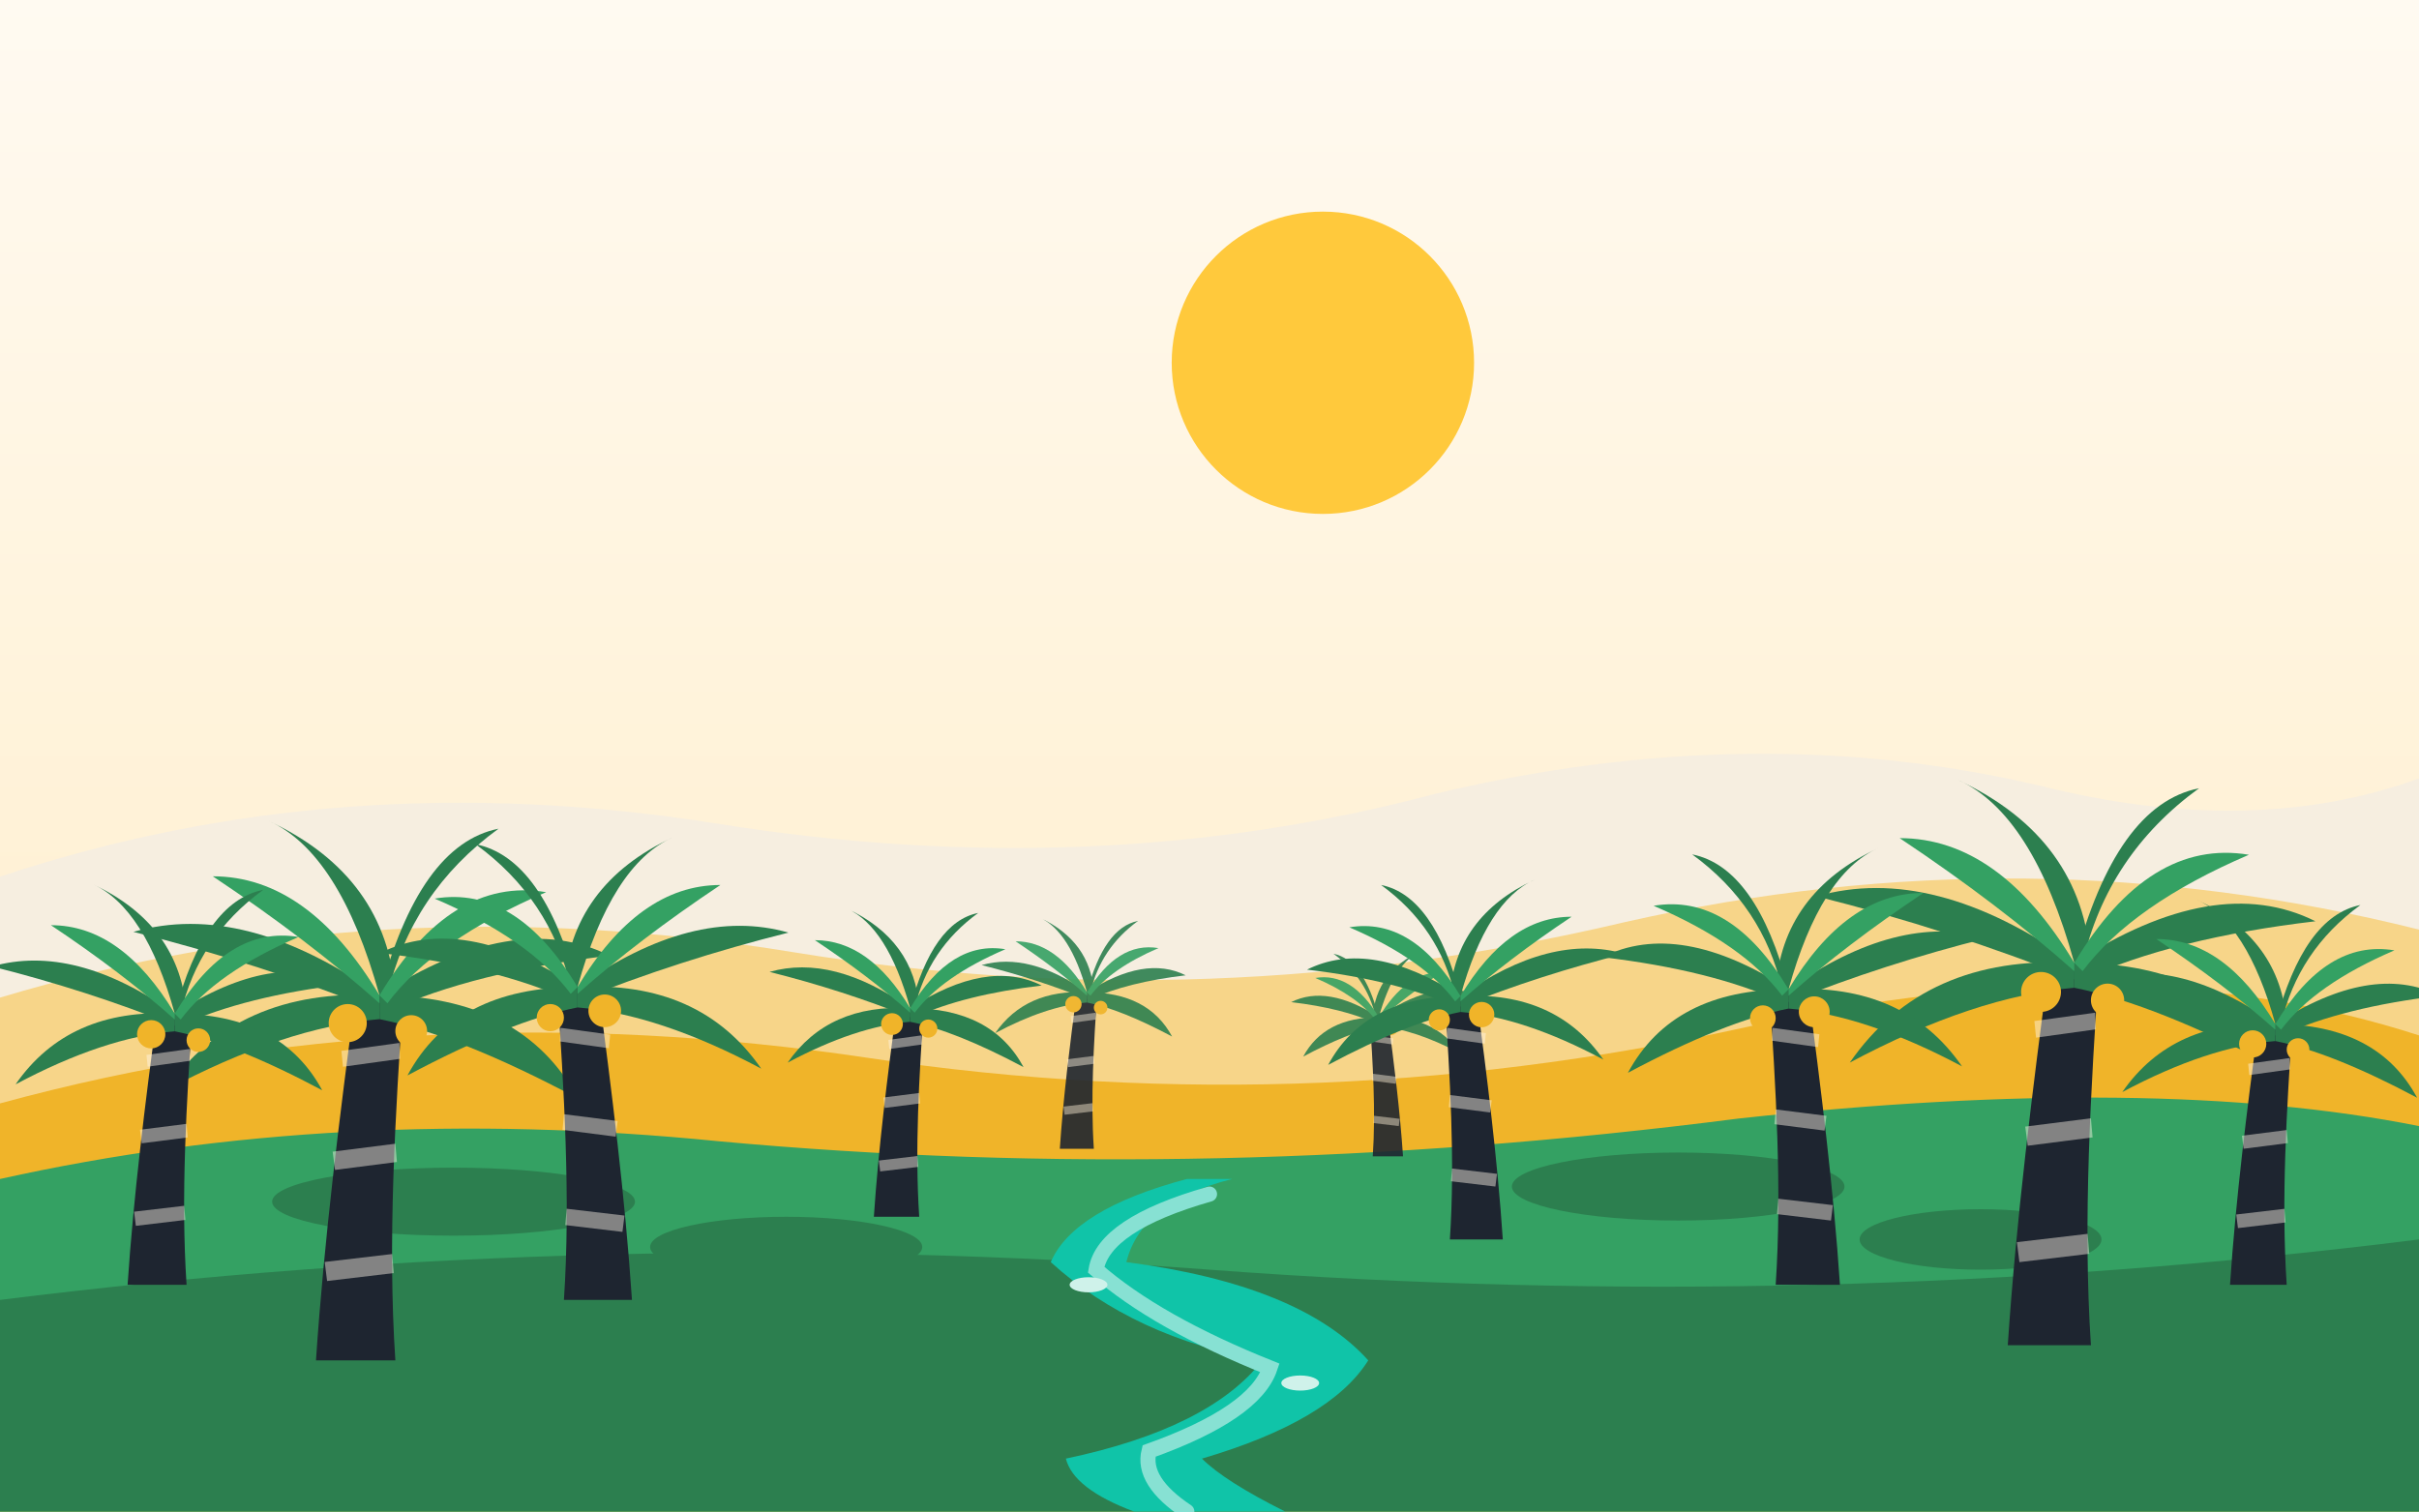
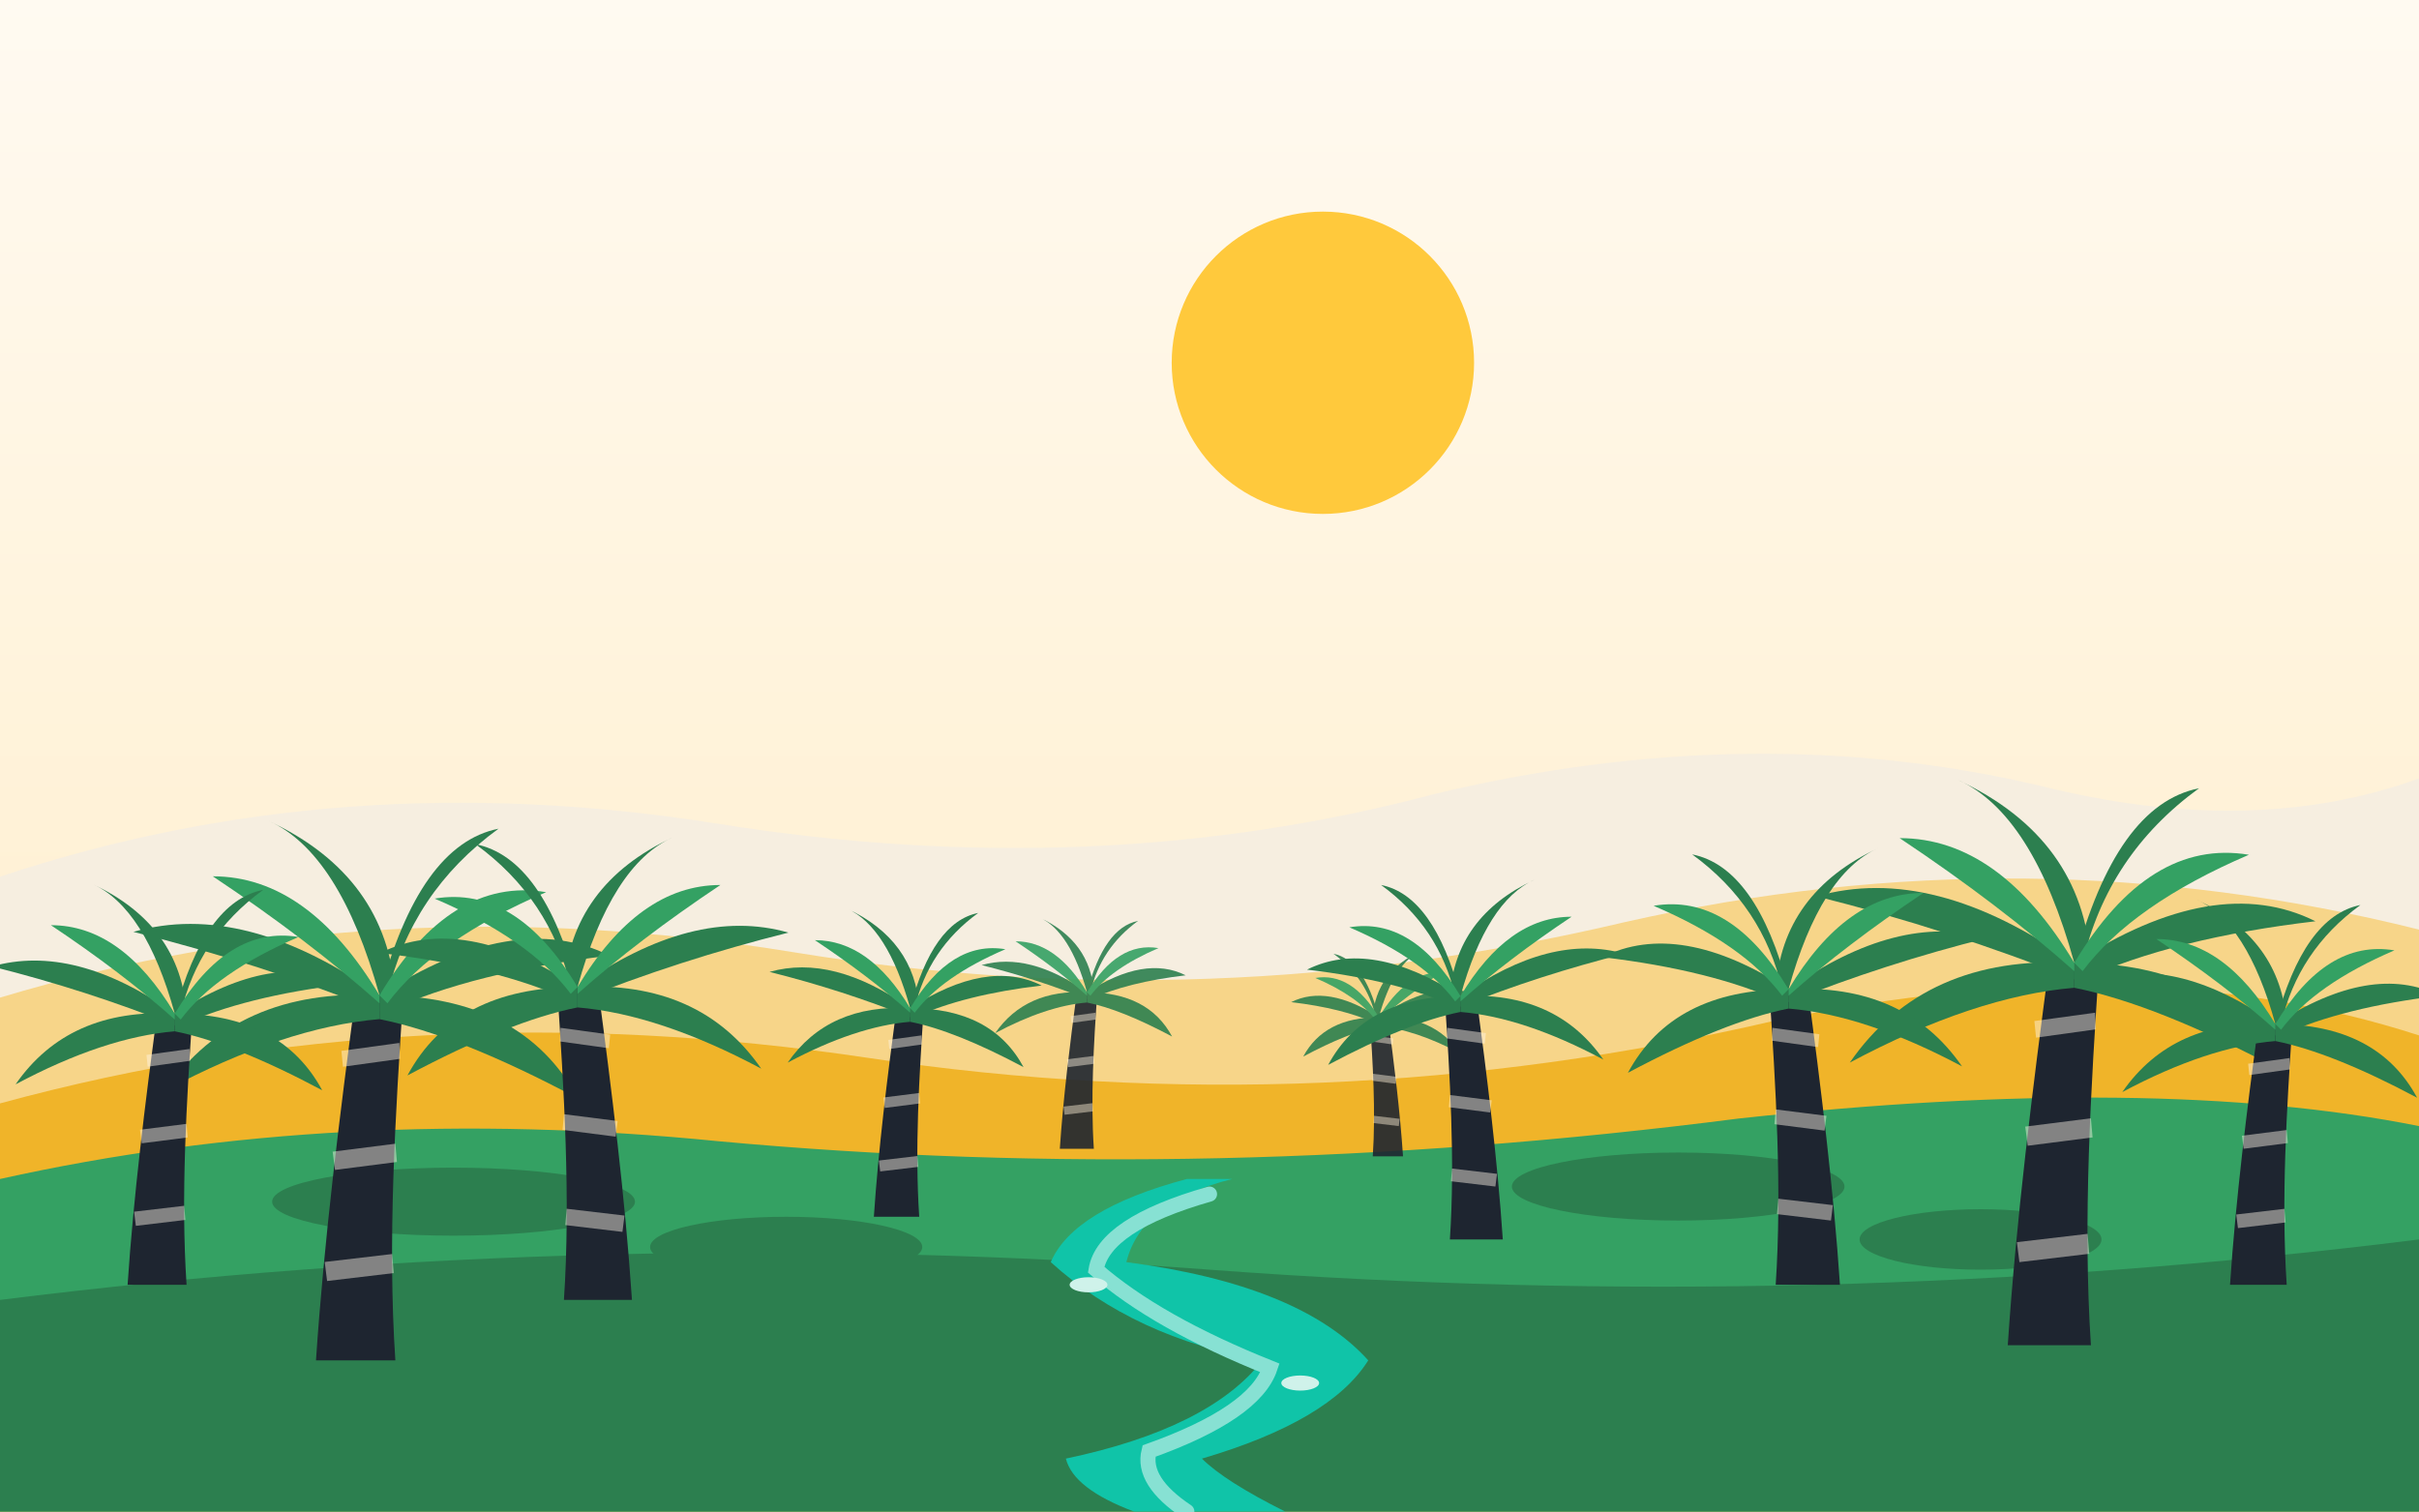
<svg xmlns="http://www.w3.org/2000/svg" viewBox="0 0 320 200" role="img" aria-label="Palmeraie d'oasis : palmiers-dattiers, jardins verts irrigués par une seguia turquoise, dunes de sable claires et soleil jaune dans un ciel crème">
  <defs>
    <linearGradient id="oasis-sky" x1="0" y1="0" x2="0" y2="1">
      <stop offset="0" stop-color="#FFFAF1" />
      <stop offset="1" stop-color="#FFEBC2" />
    </linearGradient>
    <g id="oasis-palm">
      <path d="M-4 0 C-3 -15 -1 -31 1 -46 L7 -46 C6 -31 5 -15 6 0 Z" fill="#1E2530" />
      <path d="M-2.6 -10 L5.8 -11 L5.6 -13.4 L-2.9 -12.4 Z" fill="#FFF6E9" fill-opacity=".45" />
      <path d="M-1.6 -24 L6.2 -25 L6 -27.3 L-1.9 -26.3 Z" fill="#FFF6E9" fill-opacity=".45" />
      <path d="M-0.6 -37 L6.6 -38 L6.5 -40 L-0.8 -39 Z" fill="#FFF6E9" fill-opacity=".45" />
      <path d="M4 -46 Q-14 -47 -23 -34 Q-8 -42 4 -43 Z" fill="#2C7F4F" />
      <path d="M4 -46 Q-13 -58 -27 -54 Q-11 -50 4 -44 Z" fill="#2C7F4F" />
      <path d="M4 -46 Q-1 -64 -10 -68 Q5 -61 6 -46 Z" fill="#2C7F4F" />
      <path d="M4 -46 Q9 -65 19 -67 Q8 -59 5 -46 Z" fill="#2C7F4F" />
      <path d="M4 -46 Q21 -57 33 -51 Q16 -49 5 -44 Z" fill="#2C7F4F" />
      <path d="M4 -46 Q22 -46 29 -33 Q14 -41 4 -43 Z" fill="#2C7F4F" />
      <path d="M4 -46 Q-5 -61 -17 -61 Q-5 -53 4 -45 Z" fill="#34A163" />
      <path d="M4 -46 Q13 -61 25 -59 Q11 -53 5 -45 Z" fill="#34A163" />
-       <circle cx="0" cy="-42.5" r="2.4" fill="#F0B429" />
-       <circle cx="8" cy="-41.5" r="2" fill="#F0B429" />
    </g>
  </defs>
  <rect x="0" y="0" width="320" height="200" fill="url(#oasis-sky)" />
  <circle cx="175" cy="48" r="20" fill="#FFC93C" />
  <path d="M0 116 Q45 101 95 109 Q145 117 190 105 Q232 95 270 104 Q298 111 320 103 L320 200 L0 200 Z" fill="#F6EEE0" />
  <path d="M0 132 Q50 117 105 126 Q160 135 215 122 Q268 110 320 123 L320 200 L0 200 Z" fill="#F7D589" />
  <path d="M0 146 Q55 131 115 140 Q175 149 235 135 Q283 125 320 137 L320 200 L0 200 Z" fill="#F0B429" />
  <path d="M0 156 Q45 146 95 151 Q160 157 230 148 Q285 142 320 149 L320 200 L0 200 Z" fill="#34A163" />
  <use href="#oasis-palm" transform="translate(142,152) scale(0.45)" opacity="0.9" />
  <use href="#oasis-palm" transform="translate(184,153) scale(-0.4,0.4)" opacity="0.9" />
  <ellipse cx="60" cy="159" rx="24" ry="4.5" fill="#2C7F4F" />
  <ellipse cx="104" cy="165" rx="18" ry="4" fill="#2C7F4F" />
  <ellipse cx="222" cy="157" rx="22" ry="4.5" fill="#2C7F4F" />
  <ellipse cx="262" cy="164" rx="16" ry="4" fill="#2C7F4F" />
  <use href="#oasis-palm" transform="translate(196,164) scale(-0.7,0.7)" />
  <use href="#oasis-palm" transform="translate(118,161) scale(0.6)" />
  <path d="M0 172 Q80 162 160 168 Q240 174 320 164 L320 200 L0 200 Z" fill="#2C7F4F" />
  <path d="M157 156 Q142 160 139 167 Q150 177 167 180 Q160 189 141 193 Q142 197 150 200 L170 200 Q162 196 159 193 Q176 188 181 180 Q172 170 149 167 Q151 159 163 156 Z" fill="#10C4A8" />
  <path d="M160 158 Q146 162 145 168 Q153 175 168 181 Q166 187 152 192 Q151 196 157 200" fill="none" stroke="#87E1D3" stroke-width="2" stroke-linecap="round" />
  <ellipse cx="144" cy="170" rx="2.5" ry="1" fill="#CFF2EA" />
  <ellipse cx="172" cy="183" rx="2.5" ry="1" fill="#CFF2EA" />
  <use href="#oasis-palm" transform="translate(46,180) scale(1.05)" />
  <use href="#oasis-palm" transform="translate(80,172) scale(-0.9,0.9)" />
  <use href="#oasis-palm" transform="translate(20,170) scale(0.78)" />
  <use href="#oasis-palm" transform="translate(270,178) scale(1.1)" />
  <use href="#oasis-palm" transform="translate(240,170) scale(-0.85,0.85)" />
  <use href="#oasis-palm" transform="translate(298,170) scale(0.75)" />
</svg>
